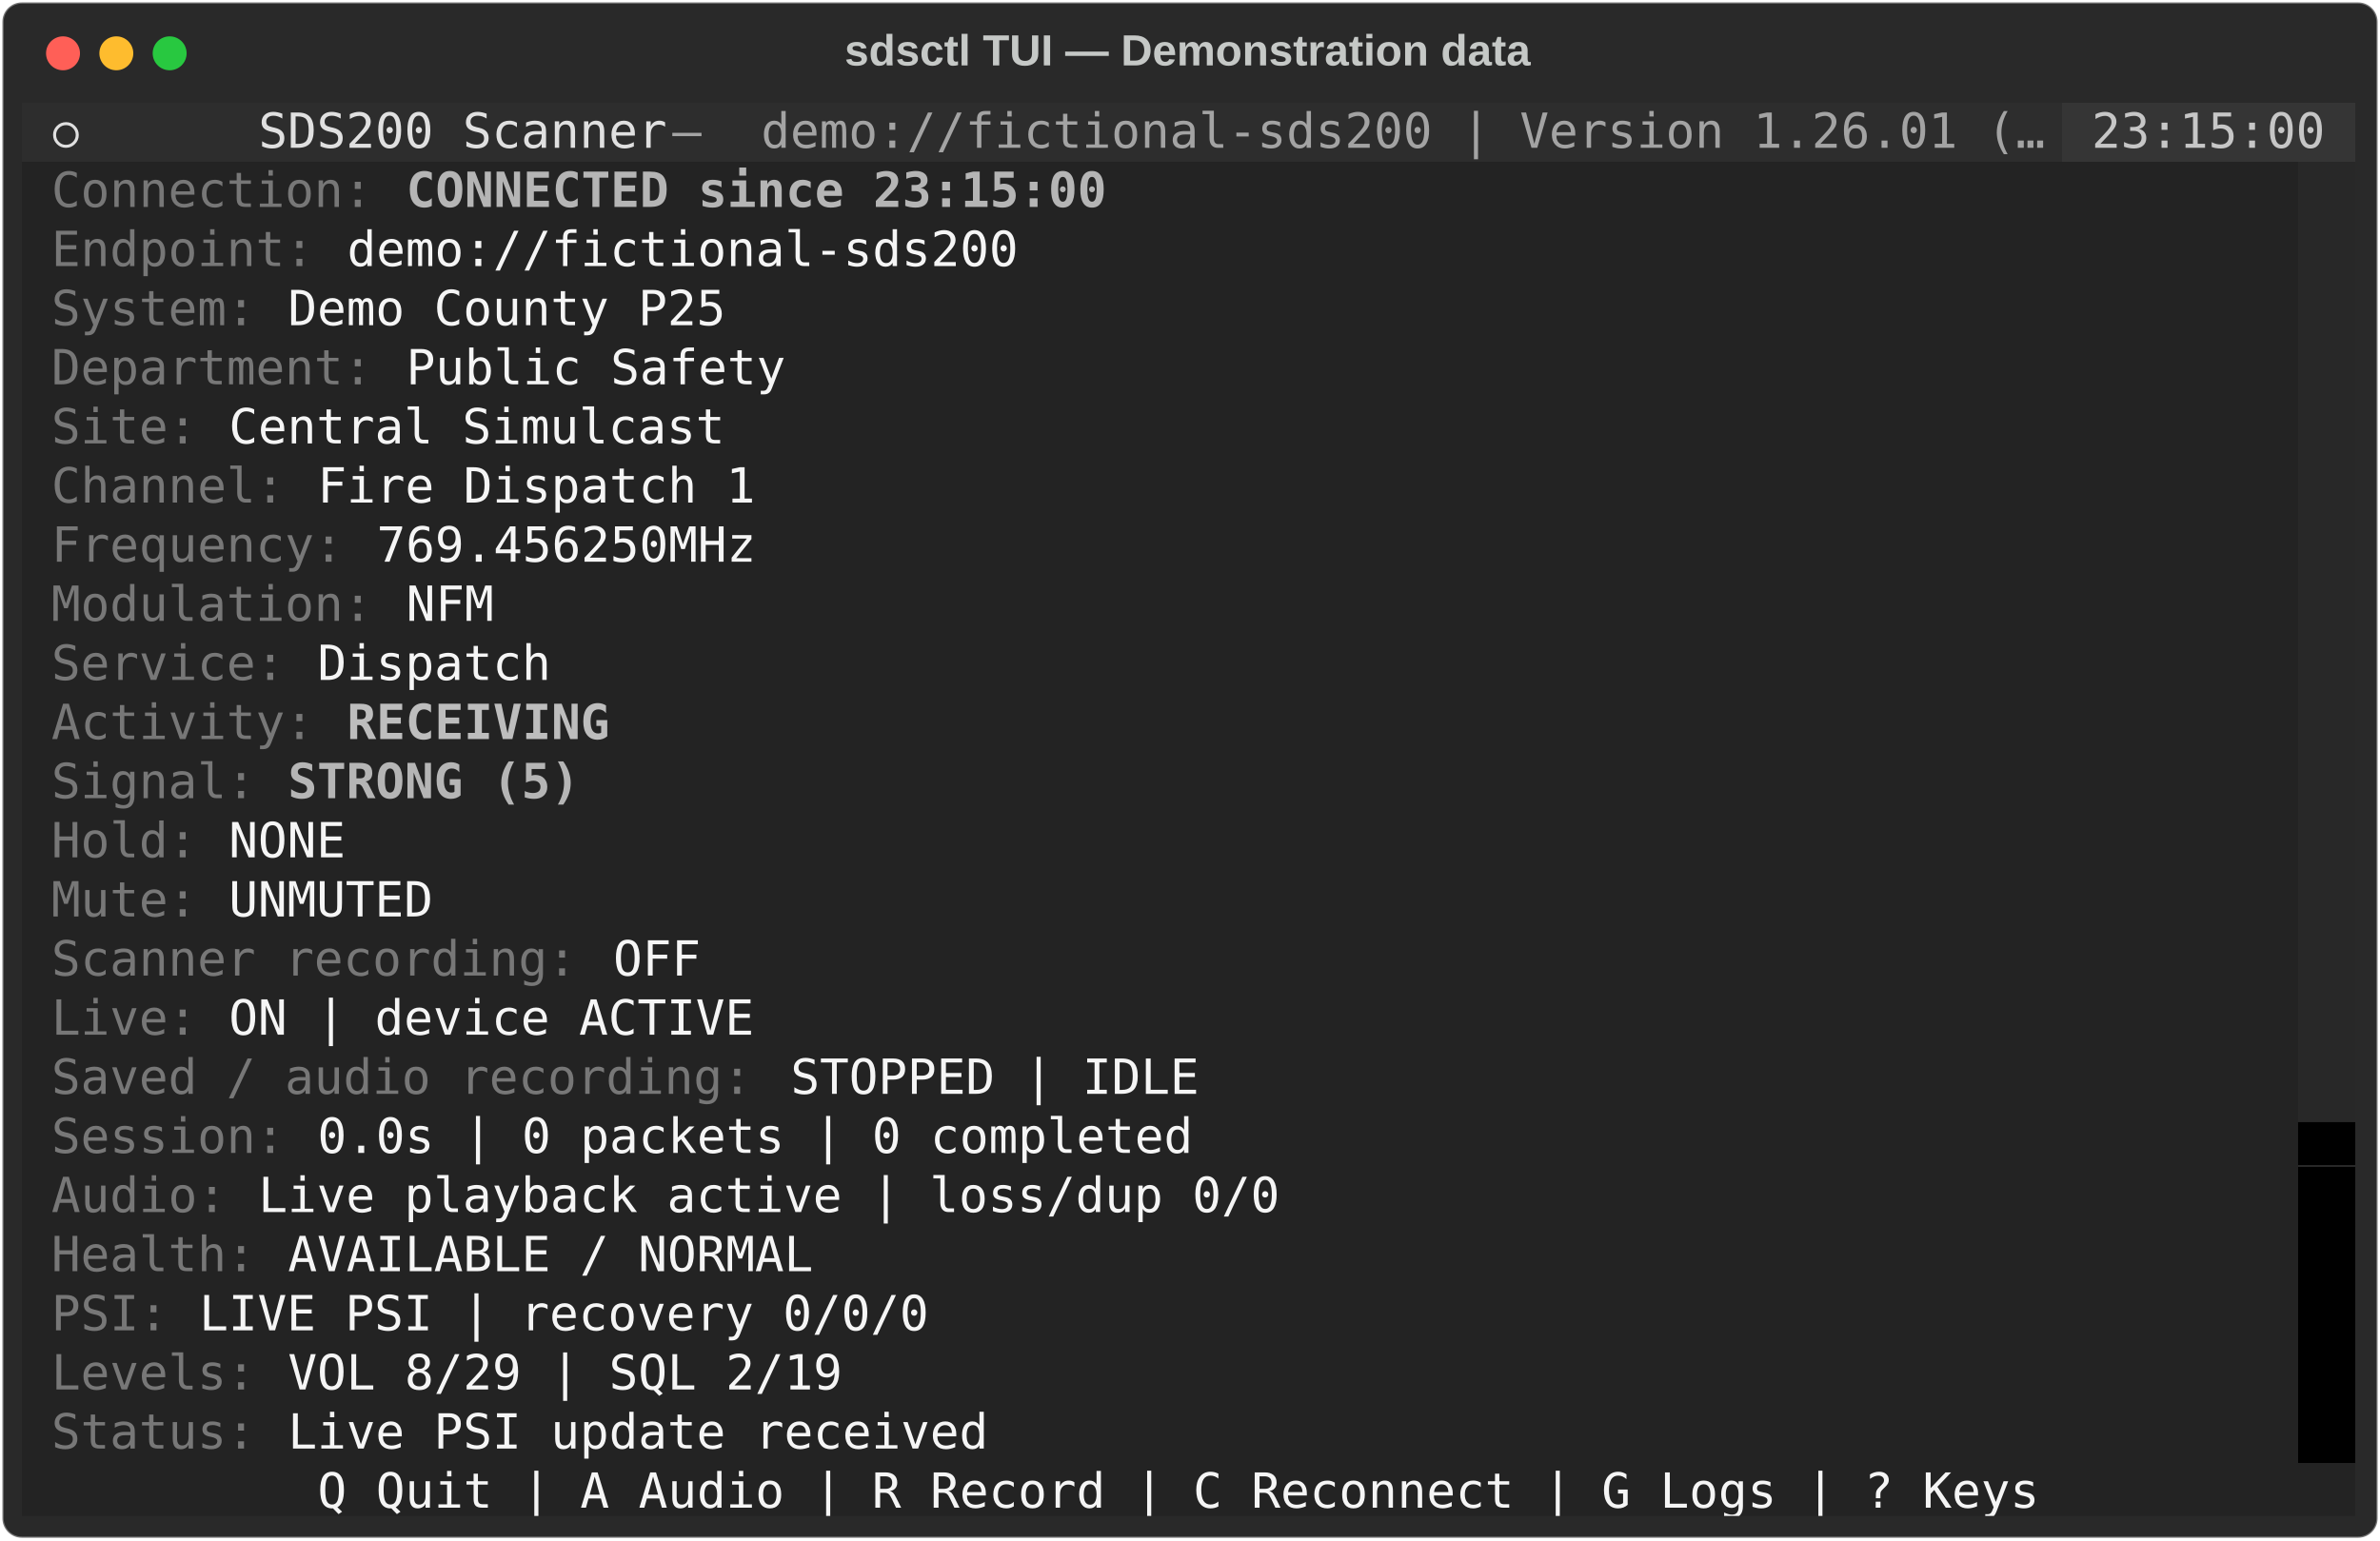
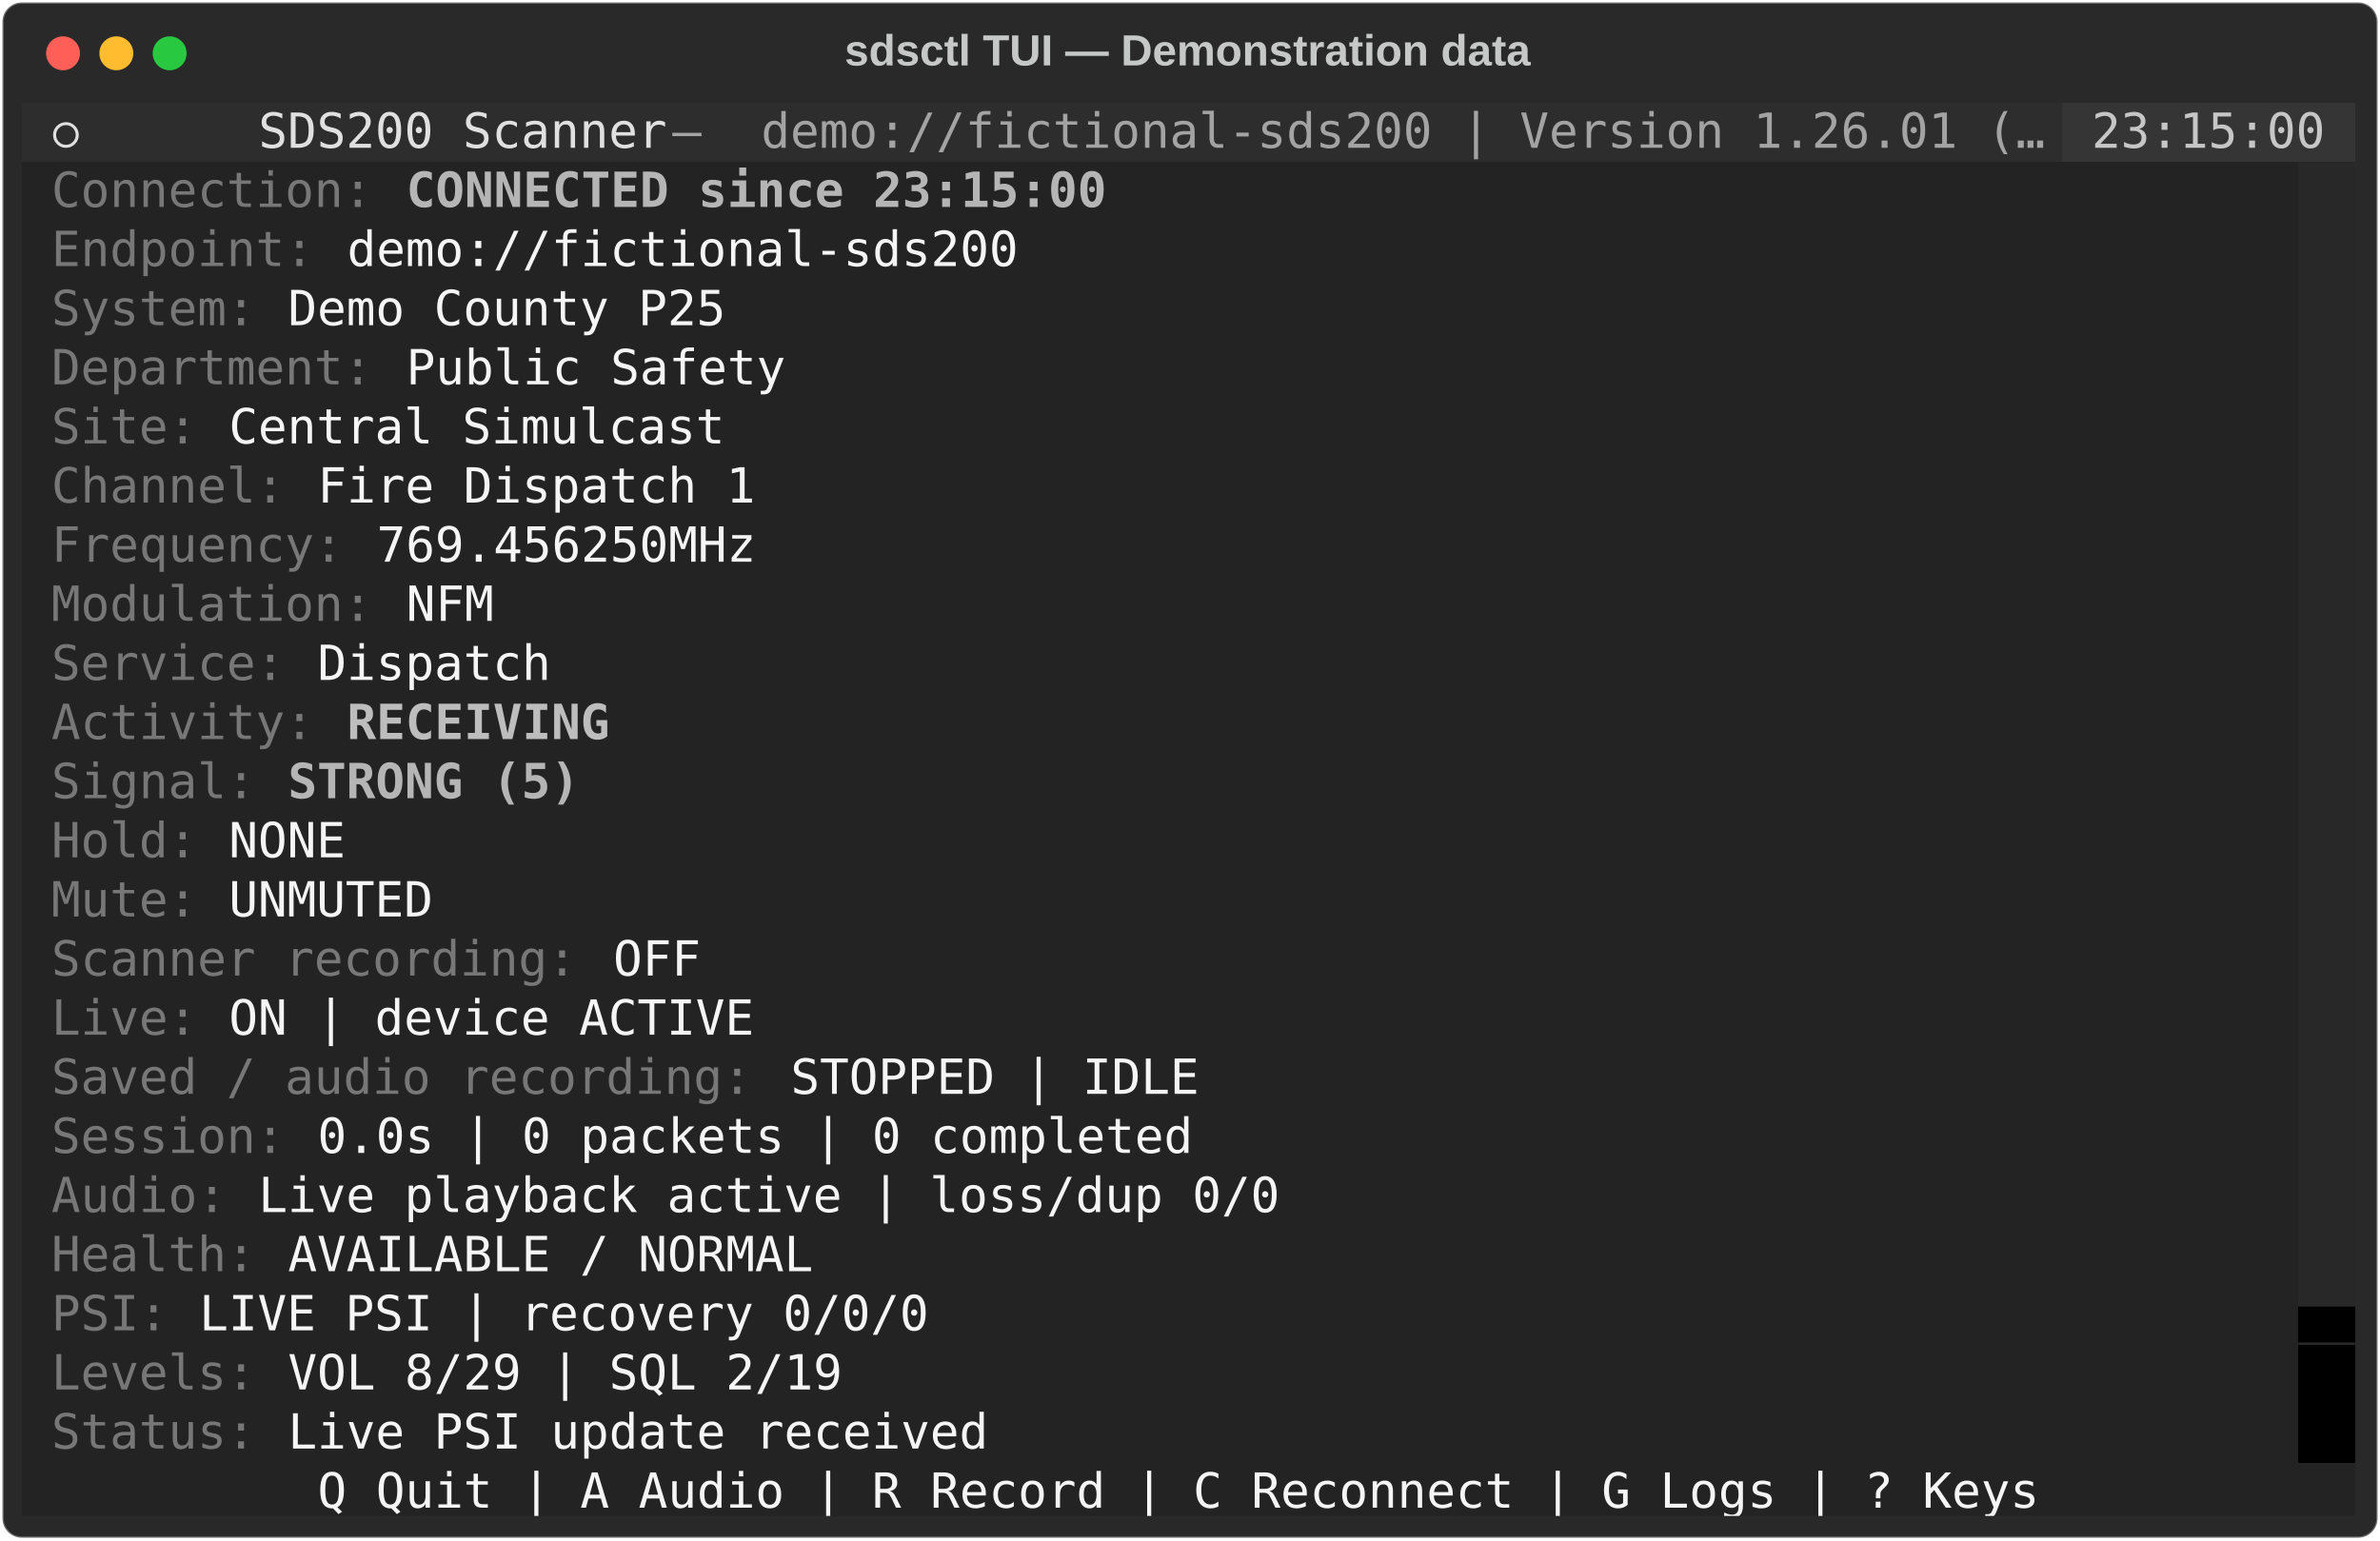
<svg xmlns="http://www.w3.org/2000/svg" class="rich-terminal" viewBox="0 0 982 635.6">
  <style>

    @font-face {
        font-family: "Fira Code";
        src: local("FiraCode-Regular"),
                url("https://cdnjs.cloudflare.com/ajax/libs/firacode/6.2.0/woff2/FiraCode-Regular.woff2") format("woff2"),
                url("https://cdnjs.cloudflare.com/ajax/libs/firacode/6.2.0/woff/FiraCode-Regular.woff") format("woff");
        font-style: normal;
        font-weight: 400;
    }
    @font-face {
        font-family: "Fira Code";
        src: local("FiraCode-Bold"),
                url("https://cdnjs.cloudflare.com/ajax/libs/firacode/6.2.0/woff2/FiraCode-Bold.woff2") format("woff2"),
                url("https://cdnjs.cloudflare.com/ajax/libs/firacode/6.2.0/woff/FiraCode-Bold.woff") format("woff");
        font-style: bold;
        font-weight: 700;
    }

    .terminal-tui-compact-matrix {
        font-family: Fira Code, monospace;
        font-size: 20px;
        line-height: 24.4px;
        font-variant-east-asian: full-width;
    }

    .terminal-tui-compact-title {
        font-size: 18px;
        font-weight: bold;
        font-family: arial;
    }

    .terminal-tui-compact-r1 { fill: #c5c8c6 }
.terminal-tui-compact-r2 { fill: #e0e0e0 }
.terminal-tui-compact-r3 { fill: #a3a3a3 }
.terminal-tui-compact-r4 { fill: #c6c6c6 }
.terminal-tui-compact-r5 { fill: #777777 }
.terminal-tui-compact-r6 { fill: #b5b5b5;font-weight: bold }
.terminal-tui-compact-r7 { fill: #141414 }
.terminal-tui-compact-r8 { fill: #f5f5f5 }
.terminal-tui-compact-r9 { fill: #bdbdbd;font-weight: bold }
.terminal-tui-compact-r10 { fill: #000000 }
    </style>
  <defs>
    <clipPath id="terminal-tui-compact-clip-terminal">
      <rect x="0" y="0" width="962.8" height="584.6" />
    </clipPath>
    <clipPath id="terminal-tui-compact-line-0">
      <rect x="0" y="1.5" width="963.8" height="24.65" />
    </clipPath>
    <clipPath id="terminal-tui-compact-line-1">
      <rect x="0" y="25.9" width="963.8" height="24.65" />
    </clipPath>
    <clipPath id="terminal-tui-compact-line-2">
      <rect x="0" y="50.3" width="963.8" height="24.65" />
    </clipPath>
    <clipPath id="terminal-tui-compact-line-3">
      <rect x="0" y="74.7" width="963.8" height="24.65" />
    </clipPath>
    <clipPath id="terminal-tui-compact-line-4">
      <rect x="0" y="99.1" width="963.8" height="24.65" />
    </clipPath>
    <clipPath id="terminal-tui-compact-line-5">
      <rect x="0" y="123.5" width="963.8" height="24.65" />
    </clipPath>
    <clipPath id="terminal-tui-compact-line-6">
      <rect x="0" y="147.9" width="963.8" height="24.65" />
    </clipPath>
    <clipPath id="terminal-tui-compact-line-7">
      <rect x="0" y="172.3" width="963.8" height="24.65" />
    </clipPath>
    <clipPath id="terminal-tui-compact-line-8">
      <rect x="0" y="196.7" width="963.8" height="24.65" />
    </clipPath>
    <clipPath id="terminal-tui-compact-line-9">
      <rect x="0" y="221.1" width="963.8" height="24.65" />
    </clipPath>
    <clipPath id="terminal-tui-compact-line-10">
      <rect x="0" y="245.5" width="963.8" height="24.65" />
    </clipPath>
    <clipPath id="terminal-tui-compact-line-11">
      <rect x="0" y="269.9" width="963.8" height="24.65" />
    </clipPath>
    <clipPath id="terminal-tui-compact-line-12">
      <rect x="0" y="294.3" width="963.8" height="24.65" />
    </clipPath>
    <clipPath id="terminal-tui-compact-line-13">
      <rect x="0" y="318.7" width="963.8" height="24.65" />
    </clipPath>
    <clipPath id="terminal-tui-compact-line-14">
      <rect x="0" y="343.1" width="963.8" height="24.65" />
    </clipPath>
    <clipPath id="terminal-tui-compact-line-15">
      <rect x="0" y="367.5" width="963.8" height="24.65" />
    </clipPath>
    <clipPath id="terminal-tui-compact-line-16">
      <rect x="0" y="391.9" width="963.8" height="24.65" />
    </clipPath>
    <clipPath id="terminal-tui-compact-line-17">
      <rect x="0" y="416.3" width="963.8" height="24.65" />
    </clipPath>
    <clipPath id="terminal-tui-compact-line-18">
      <rect x="0" y="440.7" width="963.8" height="24.65" />
    </clipPath>
    <clipPath id="terminal-tui-compact-line-19">
      <rect x="0" y="465.1" width="963.8" height="24.65" />
    </clipPath>
    <clipPath id="terminal-tui-compact-line-20">
      <rect x="0" y="489.5" width="963.8" height="24.65" />
    </clipPath>
    <clipPath id="terminal-tui-compact-line-21">
      <rect x="0" y="513.9" width="963.8" height="24.65" />
    </clipPath>
    <clipPath id="terminal-tui-compact-line-22">
      <rect x="0" y="538.3" width="963.8" height="24.65" />
    </clipPath>
  </defs>
  <rect fill="#292929" stroke="rgba(255,255,255,0.35)" stroke-width="1" x="1" y="1" width="980" height="633.6" rx="8" />
  <text class="terminal-tui-compact-title" fill="#c5c8c6" text-anchor="middle" x="490" y="27">sdsctl TUI — Demonstration data</text>
  <g transform="translate(26,22)">
    <circle cx="0" cy="0" r="7" fill="#ff5f57" />
    <circle cx="22" cy="0" r="7" fill="#febc2e" />
    <circle cx="44" cy="0" r="7" fill="#28c840" />
  </g>
  <g transform="translate(9, 41)" clip-path="url(#terminal-tui-compact-clip-terminal)">
    <rect fill="#2d2d2d" x="0" y="1.5" width="12.2" height="24.65" shape-rendering="crispEdges" />
    <rect fill="#2d2d2d" x="12.2" y="1.5" width="12.2" height="24.65" shape-rendering="crispEdges" />
    <rect fill="#2d2d2d" x="24.4" y="1.5" width="61" height="24.65" shape-rendering="crispEdges" />
    <rect fill="#2d2d2d" x="85.4" y="1.5" width="12.2" height="24.65" shape-rendering="crispEdges" />
    <rect fill="#2d2d2d" x="97.6" y="1.5" width="170.8" height="24.65" shape-rendering="crispEdges" />
    <rect fill="#2d2d2d" x="268.4" y="1.5" width="36.6" height="24.65" shape-rendering="crispEdges" />
    <rect fill="#2d2d2d" x="305" y="1.5" width="536.8" height="24.65" shape-rendering="crispEdges" />
    <rect fill="#353535" x="841.8" y="1.5" width="12.2" height="24.65" shape-rendering="crispEdges" />
    <rect fill="#353535" x="854" y="1.5" width="97.6" height="24.65" shape-rendering="crispEdges" />
    <rect fill="#353535" x="951.6" y="1.5" width="12.2" height="24.65" shape-rendering="crispEdges" />
    <rect fill="#232323" x="0" y="25.9" width="12.2" height="24.65" shape-rendering="crispEdges" />
    <rect fill="#232323" x="12.2" y="25.9" width="146.4" height="24.65" shape-rendering="crispEdges" />
    <rect fill="#232323" x="158.6" y="25.9" width="292.8" height="24.65" shape-rendering="crispEdges" />
    <rect fill="#232323" x="451.4" y="25.9" width="488" height="24.65" shape-rendering="crispEdges" />
    <rect fill="#282828" x="939.4" y="25.9" width="24.4" height="24.65" shape-rendering="crispEdges" />
    <rect fill="#232323" x="0" y="50.3" width="12.2" height="24.65" shape-rendering="crispEdges" />
    <rect fill="#232323" x="12.2" y="50.3" width="122" height="24.65" shape-rendering="crispEdges" />
    <rect fill="#232323" x="134.2" y="50.3" width="280.6" height="24.65" shape-rendering="crispEdges" />
    <rect fill="#232323" x="414.8" y="50.3" width="524.6" height="24.65" shape-rendering="crispEdges" />
    <rect fill="#282828" x="939.4" y="50.3" width="24.4" height="24.65" shape-rendering="crispEdges" />
    <rect fill="#232323" x="0" y="74.7" width="12.2" height="24.65" shape-rendering="crispEdges" />
    <rect fill="#232323" x="12.2" y="74.7" width="97.6" height="24.65" shape-rendering="crispEdges" />
    <rect fill="#232323" x="109.8" y="74.7" width="183" height="24.65" shape-rendering="crispEdges" />
    <rect fill="#232323" x="292.8" y="74.7" width="646.6" height="24.65" shape-rendering="crispEdges" />
    <rect fill="#282828" x="939.4" y="74.7" width="24.4" height="24.65" shape-rendering="crispEdges" />
    <rect fill="#232323" x="0" y="99.1" width="12.2" height="24.65" shape-rendering="crispEdges" />
    <rect fill="#232323" x="12.2" y="99.1" width="146.4" height="24.65" shape-rendering="crispEdges" />
    <rect fill="#232323" x="158.6" y="99.1" width="158.6" height="24.65" shape-rendering="crispEdges" />
    <rect fill="#232323" x="317.2" y="99.1" width="622.2" height="24.65" shape-rendering="crispEdges" />
    <rect fill="#282828" x="939.4" y="99.1" width="24.4" height="24.65" shape-rendering="crispEdges" />
    <rect fill="#232323" x="0" y="123.5" width="12.2" height="24.65" shape-rendering="crispEdges" />
    <rect fill="#232323" x="12.2" y="123.5" width="73.2" height="24.65" shape-rendering="crispEdges" />
    <rect fill="#232323" x="85.4" y="123.5" width="207.4" height="24.65" shape-rendering="crispEdges" />
    <rect fill="#232323" x="292.8" y="123.5" width="646.6" height="24.65" shape-rendering="crispEdges" />
    <rect fill="#282828" x="939.4" y="123.5" width="24.4" height="24.65" shape-rendering="crispEdges" />
    <rect fill="#232323" x="0" y="147.9" width="12.2" height="24.65" shape-rendering="crispEdges" />
    <rect fill="#232323" x="12.2" y="147.9" width="109.8" height="24.65" shape-rendering="crispEdges" />
    <rect fill="#232323" x="122" y="147.9" width="183" height="24.65" shape-rendering="crispEdges" />
    <rect fill="#232323" x="305" y="147.9" width="634.4" height="24.65" shape-rendering="crispEdges" />
    <rect fill="#282828" x="939.4" y="147.9" width="24.4" height="24.65" shape-rendering="crispEdges" />
    <rect fill="#232323" x="0" y="172.3" width="12.2" height="24.65" shape-rendering="crispEdges" />
    <rect fill="#232323" x="12.2" y="172.3" width="134.2" height="24.65" shape-rendering="crispEdges" />
    <rect fill="#232323" x="146.4" y="172.3" width="158.6" height="24.65" shape-rendering="crispEdges" />
    <rect fill="#232323" x="305" y="172.3" width="634.4" height="24.65" shape-rendering="crispEdges" />
    <rect fill="#282828" x="939.4" y="172.3" width="24.4" height="24.65" shape-rendering="crispEdges" />
    <rect fill="#232323" x="0" y="196.7" width="12.2" height="24.65" shape-rendering="crispEdges" />
    <rect fill="#232323" x="12.2" y="196.7" width="146.4" height="24.65" shape-rendering="crispEdges" />
    <rect fill="#232323" x="158.6" y="196.7" width="36.6" height="24.65" shape-rendering="crispEdges" />
    <rect fill="#232323" x="195.2" y="196.7" width="744.2" height="24.65" shape-rendering="crispEdges" />
    <rect fill="#282828" x="939.4" y="196.7" width="24.4" height="24.65" shape-rendering="crispEdges" />
    <rect fill="#232323" x="0" y="221.1" width="12.2" height="24.65" shape-rendering="crispEdges" />
    <rect fill="#232323" x="12.2" y="221.1" width="109.8" height="24.65" shape-rendering="crispEdges" />
    <rect fill="#232323" x="122" y="221.1" width="97.6" height="24.65" shape-rendering="crispEdges" />
    <rect fill="#232323" x="219.6" y="221.1" width="719.8" height="24.65" shape-rendering="crispEdges" />
    <rect fill="#282828" x="939.4" y="221.1" width="24.4" height="24.65" shape-rendering="crispEdges" />
    <rect fill="#232323" x="0" y="245.5" width="12.2" height="24.65" shape-rendering="crispEdges" />
    <rect fill="#232323" x="12.2" y="245.5" width="122" height="24.65" shape-rendering="crispEdges" />
    <rect fill="#232323" x="134.2" y="245.5" width="109.8" height="24.65" shape-rendering="crispEdges" />
    <rect fill="#232323" x="244" y="245.5" width="695.4" height="24.65" shape-rendering="crispEdges" />
    <rect fill="#282828" x="939.4" y="245.5" width="24.4" height="24.65" shape-rendering="crispEdges" />
    <rect fill="#232323" x="0" y="269.9" width="12.2" height="24.65" shape-rendering="crispEdges" />
    <rect fill="#232323" x="12.2" y="269.9" width="97.6" height="24.65" shape-rendering="crispEdges" />
    <rect fill="#232323" x="109.8" y="269.9" width="122" height="24.65" shape-rendering="crispEdges" />
    <rect fill="#232323" x="231.8" y="269.9" width="707.6" height="24.65" shape-rendering="crispEdges" />
    <rect fill="#282828" x="939.4" y="269.9" width="24.4" height="24.65" shape-rendering="crispEdges" />
    <rect fill="#232323" x="0" y="294.3" width="12.2" height="24.65" shape-rendering="crispEdges" />
    <rect fill="#232323" x="12.2" y="294.3" width="73.2" height="24.65" shape-rendering="crispEdges" />
    <rect fill="#232323" x="85.4" y="294.3" width="48.8" height="24.65" shape-rendering="crispEdges" />
    <rect fill="#232323" x="134.2" y="294.3" width="805.2" height="24.65" shape-rendering="crispEdges" />
    <rect fill="#282828" x="939.4" y="294.3" width="24.4" height="24.65" shape-rendering="crispEdges" />
    <rect fill="#232323" x="0" y="318.7" width="12.2" height="24.65" shape-rendering="crispEdges" />
    <rect fill="#232323" x="12.2" y="318.7" width="73.2" height="24.65" shape-rendering="crispEdges" />
    <rect fill="#232323" x="85.4" y="318.7" width="85.4" height="24.65" shape-rendering="crispEdges" />
    <rect fill="#232323" x="170.8" y="318.7" width="768.6" height="24.65" shape-rendering="crispEdges" />
    <rect fill="#282828" x="939.4" y="318.7" width="24.4" height="24.65" shape-rendering="crispEdges" />
    <rect fill="#232323" x="0" y="343.1" width="12.2" height="24.65" shape-rendering="crispEdges" />
    <rect fill="#232323" x="12.2" y="343.1" width="231.8" height="24.65" shape-rendering="crispEdges" />
    <rect fill="#232323" x="244" y="343.1" width="36.6" height="24.65" shape-rendering="crispEdges" />
    <rect fill="#232323" x="280.6" y="343.1" width="658.8" height="24.65" shape-rendering="crispEdges" />
    <rect fill="#282828" x="939.4" y="343.1" width="24.4" height="24.65" shape-rendering="crispEdges" />
    <rect fill="#232323" x="0" y="367.5" width="12.2" height="24.65" shape-rendering="crispEdges" />
    <rect fill="#232323" x="12.2" y="367.5" width="73.2" height="24.65" shape-rendering="crispEdges" />
    <rect fill="#232323" x="85.4" y="367.5" width="219.6" height="24.65" shape-rendering="crispEdges" />
    <rect fill="#232323" x="305" y="367.5" width="634.4" height="24.65" shape-rendering="crispEdges" />
    <rect fill="#282828" x="939.4" y="367.5" width="24.4" height="24.65" shape-rendering="crispEdges" />
    <rect fill="#232323" x="0" y="391.9" width="12.2" height="24.65" shape-rendering="crispEdges" />
    <rect fill="#232323" x="12.2" y="391.9" width="305" height="24.65" shape-rendering="crispEdges" />
    <rect fill="#232323" x="317.2" y="391.9" width="170.8" height="24.65" shape-rendering="crispEdges" />
    <rect fill="#232323" x="488" y="391.9" width="451.4" height="24.65" shape-rendering="crispEdges" />
    <rect fill="#282828" x="939.4" y="391.9" width="24.4" height="24.65" shape-rendering="crispEdges" />
    <rect fill="#232323" x="0" y="416.3" width="12.2" height="24.65" shape-rendering="crispEdges" />
    <rect fill="#232323" x="12.2" y="416.3" width="109.8" height="24.65" shape-rendering="crispEdges" />
    <rect fill="#232323" x="122" y="416.3" width="366" height="24.65" shape-rendering="crispEdges" />
    <rect fill="#232323" x="488" y="416.3" width="451.4" height="24.65" shape-rendering="crispEdges" />
    <rect fill="#282828" x="939.4" y="416.3" width="24.4" height="24.65" shape-rendering="crispEdges" />
    <rect fill="#232323" x="0" y="440.7" width="12.2" height="24.65" shape-rendering="crispEdges" />
    <rect fill="#232323" x="12.2" y="440.7" width="85.4" height="24.65" shape-rendering="crispEdges" />
    <rect fill="#232323" x="97.6" y="440.7" width="427" height="24.65" shape-rendering="crispEdges" />
    <rect fill="#232323" x="524.6" y="440.7" width="414.8" height="24.65" shape-rendering="crispEdges" />
-     <rect fill="#000000" x="939.4" y="440.7" width="24.4" height="24.65" shape-rendering="crispEdges" />
+     <rect fill="#282828" x="939.4" y="440.7" width="24.4" height="24.65" shape-rendering="crispEdges" />
    <rect fill="#232323" x="0" y="465.1" width="12.2" height="24.65" shape-rendering="crispEdges" />
    <rect fill="#232323" x="12.2" y="465.1" width="97.6" height="24.65" shape-rendering="crispEdges" />
    <rect fill="#232323" x="109.8" y="465.1" width="219.6" height="24.65" shape-rendering="crispEdges" />
    <rect fill="#232323" x="329.4" y="465.1" width="610" height="24.65" shape-rendering="crispEdges" />
-     <rect fill="#000000" x="939.4" y="465.1" width="24.4" height="24.65" shape-rendering="crispEdges" />
+     <rect fill="#282828" x="939.4" y="465.1" width="24.4" height="24.65" shape-rendering="crispEdges" />
    <rect fill="#232323" x="0" y="489.5" width="12.2" height="24.65" shape-rendering="crispEdges" />
    <rect fill="#232323" x="12.2" y="489.5" width="61" height="24.65" shape-rendering="crispEdges" />
    <rect fill="#232323" x="73.2" y="489.5" width="305" height="24.65" shape-rendering="crispEdges" />
    <rect fill="#232323" x="378.2" y="489.5" width="561.2" height="24.65" shape-rendering="crispEdges" />
-     <rect fill="#000000" x="939.4" y="489.5" width="24.4" height="24.65" shape-rendering="crispEdges" />
+     <rect fill="#282828" x="939.4" y="489.5" width="24.4" height="24.65" shape-rendering="crispEdges" />
    <rect fill="#232323" x="0" y="513.9" width="12.2" height="24.65" shape-rendering="crispEdges" />
    <rect fill="#232323" x="12.2" y="513.9" width="97.6" height="24.65" shape-rendering="crispEdges" />
    <rect fill="#232323" x="109.8" y="513.9" width="231.8" height="24.65" shape-rendering="crispEdges" />
    <rect fill="#232323" x="341.6" y="513.9" width="597.8" height="24.65" shape-rendering="crispEdges" />
    <rect fill="#000000" x="939.4" y="513.9" width="24.4" height="24.65" shape-rendering="crispEdges" />
    <rect fill="#232323" x="0" y="538.3" width="12.2" height="24.65" shape-rendering="crispEdges" />
    <rect fill="#232323" x="12.2" y="538.3" width="97.6" height="24.65" shape-rendering="crispEdges" />
    <rect fill="#232323" x="109.8" y="538.3" width="292.8" height="24.65" shape-rendering="crispEdges" />
    <rect fill="#232323" x="402.6" y="538.3" width="536.8" height="24.65" shape-rendering="crispEdges" />
    <rect fill="#000000" x="939.4" y="538.3" width="24.4" height="24.65" shape-rendering="crispEdges" />
    <rect fill="#232323" x="0" y="562.7" width="12.2" height="24.65" shape-rendering="crispEdges" />
    <rect fill="#232323" x="12.2" y="562.7" width="109.8" height="24.65" shape-rendering="crispEdges" />
    <rect fill="#232323" x="122" y="562.7" width="719.8" height="24.65" shape-rendering="crispEdges" />
    <rect fill="#232323" x="841.8" y="562.7" width="109.8" height="24.65" shape-rendering="crispEdges" />
    <rect fill="#232323" x="951.6" y="562.7" width="12.2" height="24.65" shape-rendering="crispEdges" />
    <g class="terminal-tui-compact-matrix">
      <text class="terminal-tui-compact-r2" x="12.2" y="20" textLength="12.2" clip-path="url(#terminal-tui-compact-line-0)">⭘</text>
      <text class="terminal-tui-compact-r2" x="97.6" y="20" textLength="170.8" clip-path="url(#terminal-tui-compact-line-0)">SDS200 Scanner</text>
      <text class="terminal-tui-compact-r3" x="268.4" y="20" textLength="36.6" clip-path="url(#terminal-tui-compact-line-0)"> — </text>
      <text class="terminal-tui-compact-r3" x="305" y="20" textLength="536.8" clip-path="url(#terminal-tui-compact-line-0)">demo://fictional-sds200 | Version 1.26.01 (…</text>
      <text class="terminal-tui-compact-r4" x="854" y="20" textLength="97.6" clip-path="url(#terminal-tui-compact-line-0)">23:15:00</text>
      <text class="terminal-tui-compact-r1" x="963.8" y="20" textLength="12.2" clip-path="url(#terminal-tui-compact-line-0)">
</text>
      <text class="terminal-tui-compact-r5" x="12.2" y="44.4" textLength="146.4" clip-path="url(#terminal-tui-compact-line-1)">Connection: </text>
      <text class="terminal-tui-compact-r6" x="158.6" y="44.4" textLength="292.8" clip-path="url(#terminal-tui-compact-line-1)">CONNECTED since 23:15:00</text>
      <text class="terminal-tui-compact-r1" x="963.8" y="44.4" textLength="12.2" clip-path="url(#terminal-tui-compact-line-1)">
</text>
      <text class="terminal-tui-compact-r5" x="12.2" y="68.8" textLength="122" clip-path="url(#terminal-tui-compact-line-2)">Endpoint: </text>
      <text class="terminal-tui-compact-r8" x="134.2" y="68.8" textLength="280.6" clip-path="url(#terminal-tui-compact-line-2)">demo://fictional-sds200</text>
      <text class="terminal-tui-compact-r1" x="963.8" y="68.8" textLength="12.2" clip-path="url(#terminal-tui-compact-line-2)">
</text>
      <text class="terminal-tui-compact-r5" x="12.2" y="93.2" textLength="97.6" clip-path="url(#terminal-tui-compact-line-3)">System: </text>
      <text class="terminal-tui-compact-r8" x="109.8" y="93.2" textLength="183" clip-path="url(#terminal-tui-compact-line-3)">Demo County P25</text>
      <text class="terminal-tui-compact-r1" x="963.8" y="93.2" textLength="12.2" clip-path="url(#terminal-tui-compact-line-3)">
</text>
      <text class="terminal-tui-compact-r5" x="12.2" y="117.6" textLength="146.4" clip-path="url(#terminal-tui-compact-line-4)">Department: </text>
      <text class="terminal-tui-compact-r8" x="158.6" y="117.6" textLength="158.6" clip-path="url(#terminal-tui-compact-line-4)">Public Safety</text>
      <text class="terminal-tui-compact-r1" x="963.8" y="117.6" textLength="12.2" clip-path="url(#terminal-tui-compact-line-4)">
</text>
      <text class="terminal-tui-compact-r5" x="12.2" y="142" textLength="73.2" clip-path="url(#terminal-tui-compact-line-5)">Site: </text>
      <text class="terminal-tui-compact-r8" x="85.4" y="142" textLength="207.4" clip-path="url(#terminal-tui-compact-line-5)">Central Simulcast</text>
      <text class="terminal-tui-compact-r1" x="963.8" y="142" textLength="12.2" clip-path="url(#terminal-tui-compact-line-5)">
</text>
      <text class="terminal-tui-compact-r5" x="12.2" y="166.4" textLength="109.8" clip-path="url(#terminal-tui-compact-line-6)">Channel: </text>
      <text class="terminal-tui-compact-r8" x="122" y="166.4" textLength="183" clip-path="url(#terminal-tui-compact-line-6)">Fire Dispatch 1</text>
      <text class="terminal-tui-compact-r1" x="963.8" y="166.4" textLength="12.2" clip-path="url(#terminal-tui-compact-line-6)">
</text>
      <text class="terminal-tui-compact-r5" x="12.2" y="190.8" textLength="134.2" clip-path="url(#terminal-tui-compact-line-7)">Frequency: </text>
      <text class="terminal-tui-compact-r8" x="146.4" y="190.8" textLength="158.6" clip-path="url(#terminal-tui-compact-line-7)">769.456250MHz</text>
      <text class="terminal-tui-compact-r1" x="963.8" y="190.8" textLength="12.2" clip-path="url(#terminal-tui-compact-line-7)">
</text>
      <text class="terminal-tui-compact-r5" x="12.2" y="215.2" textLength="146.4" clip-path="url(#terminal-tui-compact-line-8)">Modulation: </text>
      <text class="terminal-tui-compact-r8" x="158.6" y="215.2" textLength="36.6" clip-path="url(#terminal-tui-compact-line-8)">NFM</text>
      <text class="terminal-tui-compact-r1" x="963.8" y="215.2" textLength="12.2" clip-path="url(#terminal-tui-compact-line-8)">
</text>
      <text class="terminal-tui-compact-r5" x="12.2" y="239.6" textLength="109.8" clip-path="url(#terminal-tui-compact-line-9)">Service: </text>
      <text class="terminal-tui-compact-r8" x="122" y="239.6" textLength="97.6" clip-path="url(#terminal-tui-compact-line-9)">Dispatch</text>
      <text class="terminal-tui-compact-r1" x="963.8" y="239.6" textLength="12.2" clip-path="url(#terminal-tui-compact-line-9)">
</text>
      <text class="terminal-tui-compact-r5" x="12.2" y="264" textLength="122" clip-path="url(#terminal-tui-compact-line-10)">Activity: </text>
      <text class="terminal-tui-compact-r9" x="134.2" y="264" textLength="109.8" clip-path="url(#terminal-tui-compact-line-10)">RECEIVING</text>
      <text class="terminal-tui-compact-r1" x="963.8" y="264" textLength="12.2" clip-path="url(#terminal-tui-compact-line-10)">
</text>
      <text class="terminal-tui-compact-r5" x="12.2" y="288.4" textLength="97.6" clip-path="url(#terminal-tui-compact-line-11)">Signal: </text>
      <text class="terminal-tui-compact-r6" x="109.8" y="288.4" textLength="122" clip-path="url(#terminal-tui-compact-line-11)">STRONG (5)</text>
      <text class="terminal-tui-compact-r1" x="963.8" y="288.4" textLength="12.2" clip-path="url(#terminal-tui-compact-line-11)">
</text>
      <text class="terminal-tui-compact-r5" x="12.2" y="312.8" textLength="73.2" clip-path="url(#terminal-tui-compact-line-12)">Hold: </text>
      <text class="terminal-tui-compact-r8" x="85.4" y="312.8" textLength="48.8" clip-path="url(#terminal-tui-compact-line-12)">NONE</text>
      <text class="terminal-tui-compact-r1" x="963.8" y="312.8" textLength="12.2" clip-path="url(#terminal-tui-compact-line-12)">
</text>
      <text class="terminal-tui-compact-r5" x="12.2" y="337.2" textLength="73.2" clip-path="url(#terminal-tui-compact-line-13)">Mute: </text>
      <text class="terminal-tui-compact-r8" x="85.4" y="337.2" textLength="85.4" clip-path="url(#terminal-tui-compact-line-13)">UNMUTED</text>
      <text class="terminal-tui-compact-r1" x="963.8" y="337.2" textLength="12.2" clip-path="url(#terminal-tui-compact-line-13)">
</text>
      <text class="terminal-tui-compact-r5" x="12.2" y="361.6" textLength="231.8" clip-path="url(#terminal-tui-compact-line-14)">Scanner recording: </text>
      <text class="terminal-tui-compact-r8" x="244" y="361.6" textLength="36.6" clip-path="url(#terminal-tui-compact-line-14)">OFF</text>
      <text class="terminal-tui-compact-r1" x="963.8" y="361.6" textLength="12.2" clip-path="url(#terminal-tui-compact-line-14)">
</text>
      <text class="terminal-tui-compact-r5" x="12.2" y="386" textLength="73.2" clip-path="url(#terminal-tui-compact-line-15)">Live: </text>
      <text class="terminal-tui-compact-r8" x="85.4" y="386" textLength="219.6" clip-path="url(#terminal-tui-compact-line-15)">ON | device ACTIVE</text>
      <text class="terminal-tui-compact-r1" x="963.8" y="386" textLength="12.2" clip-path="url(#terminal-tui-compact-line-15)">
</text>
      <text class="terminal-tui-compact-r5" x="12.2" y="410.4" textLength="305" clip-path="url(#terminal-tui-compact-line-16)">Saved / audio recording: </text>
      <text class="terminal-tui-compact-r8" x="317.2" y="410.4" textLength="170.8" clip-path="url(#terminal-tui-compact-line-16)">STOPPED | IDLE</text>
      <text class="terminal-tui-compact-r1" x="963.8" y="410.4" textLength="12.2" clip-path="url(#terminal-tui-compact-line-16)">
</text>
      <text class="terminal-tui-compact-r5" x="12.2" y="434.8" textLength="109.8" clip-path="url(#terminal-tui-compact-line-17)">Session: </text>
      <text class="terminal-tui-compact-r8" x="122" y="434.8" textLength="366" clip-path="url(#terminal-tui-compact-line-17)">0.0s | 0 packets | 0 completed</text>
-       <text class="terminal-tui-compact-r10" x="939.4" y="434.8" textLength="24.4" clip-path="url(#terminal-tui-compact-line-17)">▆▆</text>
      <text class="terminal-tui-compact-r1" x="963.8" y="434.8" textLength="12.2" clip-path="url(#terminal-tui-compact-line-17)">
</text>
      <text class="terminal-tui-compact-r5" x="12.2" y="459.2" textLength="85.4" clip-path="url(#terminal-tui-compact-line-18)">Audio: </text>
      <text class="terminal-tui-compact-r8" x="97.6" y="459.2" textLength="427" clip-path="url(#terminal-tui-compact-line-18)">Live playback active | loss/dup 0/0</text>
      <text class="terminal-tui-compact-r1" x="963.8" y="459.2" textLength="12.2" clip-path="url(#terminal-tui-compact-line-18)">
</text>
      <text class="terminal-tui-compact-r5" x="12.2" y="483.6" textLength="97.6" clip-path="url(#terminal-tui-compact-line-19)">Health: </text>
      <text class="terminal-tui-compact-r8" x="109.8" y="483.6" textLength="219.6" clip-path="url(#terminal-tui-compact-line-19)">AVAILABLE / NORMAL</text>
      <text class="terminal-tui-compact-r1" x="963.8" y="483.6" textLength="12.2" clip-path="url(#terminal-tui-compact-line-19)">
</text>
      <text class="terminal-tui-compact-r5" x="12.2" y="508" textLength="61" clip-path="url(#terminal-tui-compact-line-20)">PSI: </text>
      <text class="terminal-tui-compact-r8" x="73.2" y="508" textLength="305" clip-path="url(#terminal-tui-compact-line-20)">LIVE PSI | recovery 0/0/0</text>
+       <text class="terminal-tui-compact-r10" x="939.4" y="508" textLength="24.4" clip-path="url(#terminal-tui-compact-line-20)">▅▅</text>
      <text class="terminal-tui-compact-r1" x="963.8" y="508" textLength="12.2" clip-path="url(#terminal-tui-compact-line-20)">
</text>
      <text class="terminal-tui-compact-r5" x="12.2" y="532.4" textLength="97.6" clip-path="url(#terminal-tui-compact-line-21)">Levels: </text>
      <text class="terminal-tui-compact-r8" x="109.8" y="532.4" textLength="231.8" clip-path="url(#terminal-tui-compact-line-21)">VOL 8/29 | SQL 2/19</text>
      <text class="terminal-tui-compact-r1" x="963.8" y="532.4" textLength="12.2" clip-path="url(#terminal-tui-compact-line-21)">
</text>
      <text class="terminal-tui-compact-r5" x="12.2" y="556.8" textLength="97.6" clip-path="url(#terminal-tui-compact-line-22)">Status: </text>
      <text class="terminal-tui-compact-r8" x="109.8" y="556.8" textLength="292.8" clip-path="url(#terminal-tui-compact-line-22)">Live PSI update received</text>
      <text class="terminal-tui-compact-r1" x="963.8" y="556.8" textLength="12.2" clip-path="url(#terminal-tui-compact-line-22)">
</text>
      <text class="terminal-tui-compact-r8" x="122" y="581.2" textLength="719.8" clip-path="url(#terminal-tui-compact-line-23)">Q Quit | A Audio | R Record | C Reconnect | G Logs | ? Keys</text>
    </g>
  </g>
</svg>
